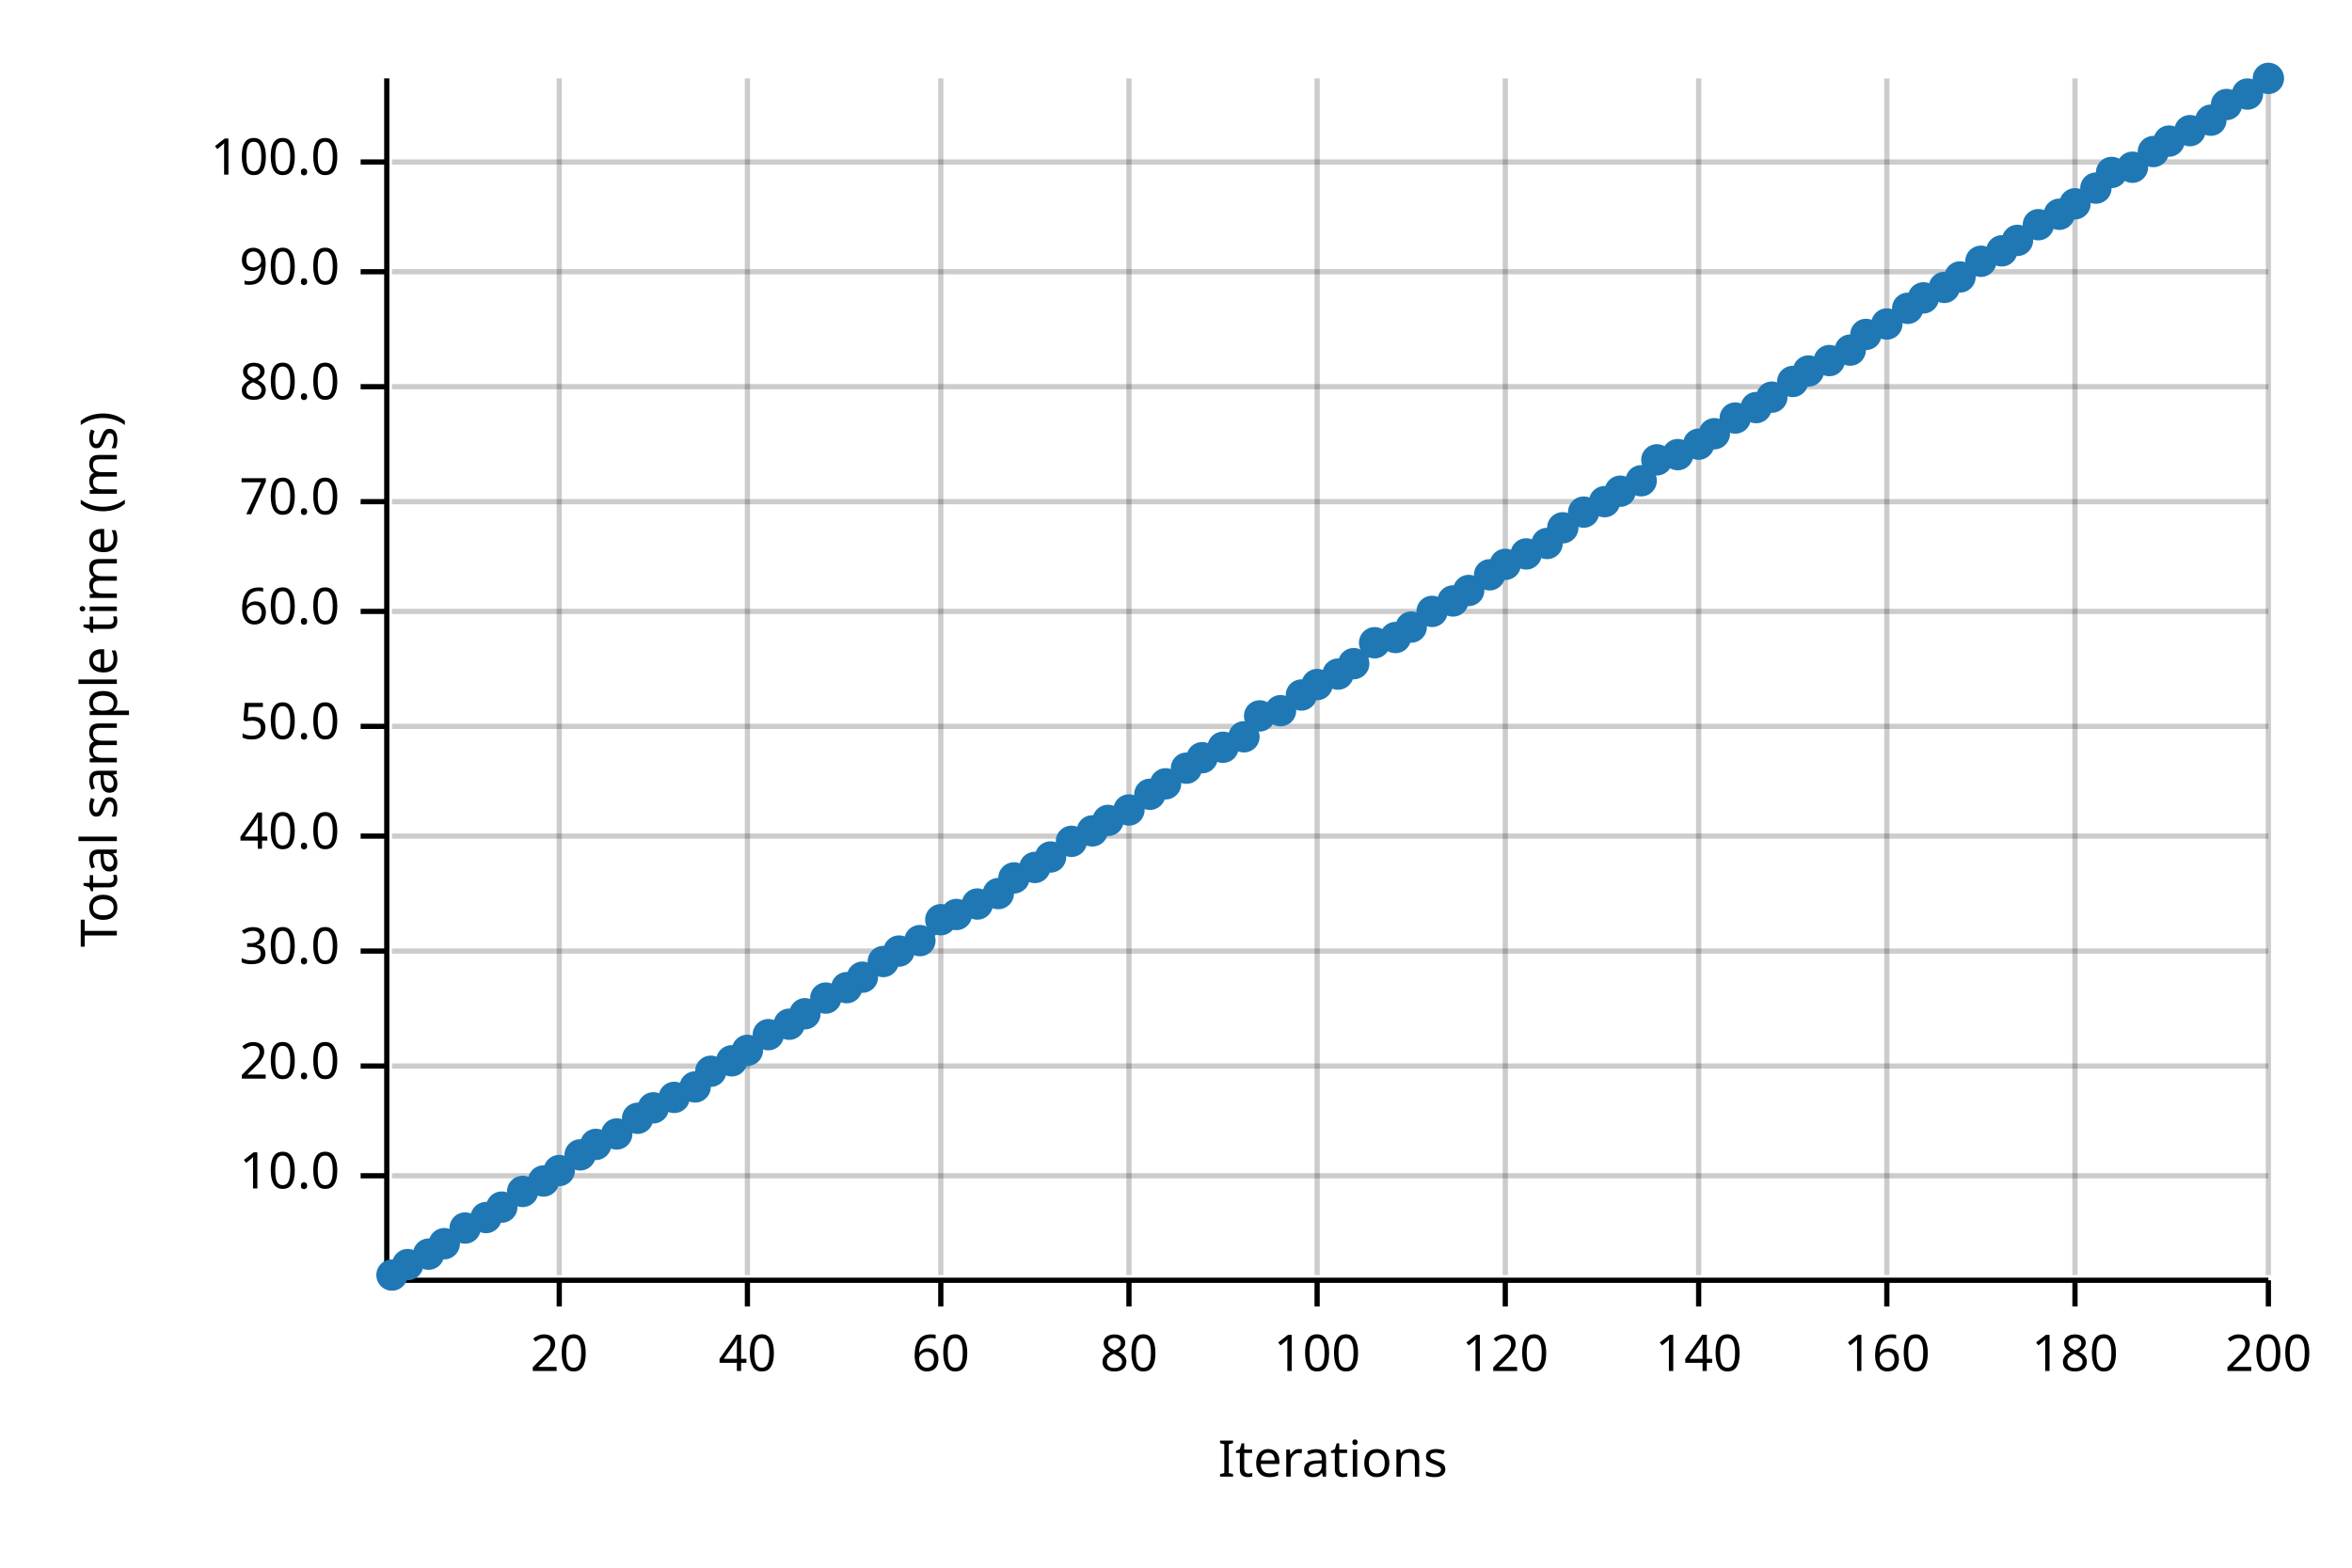
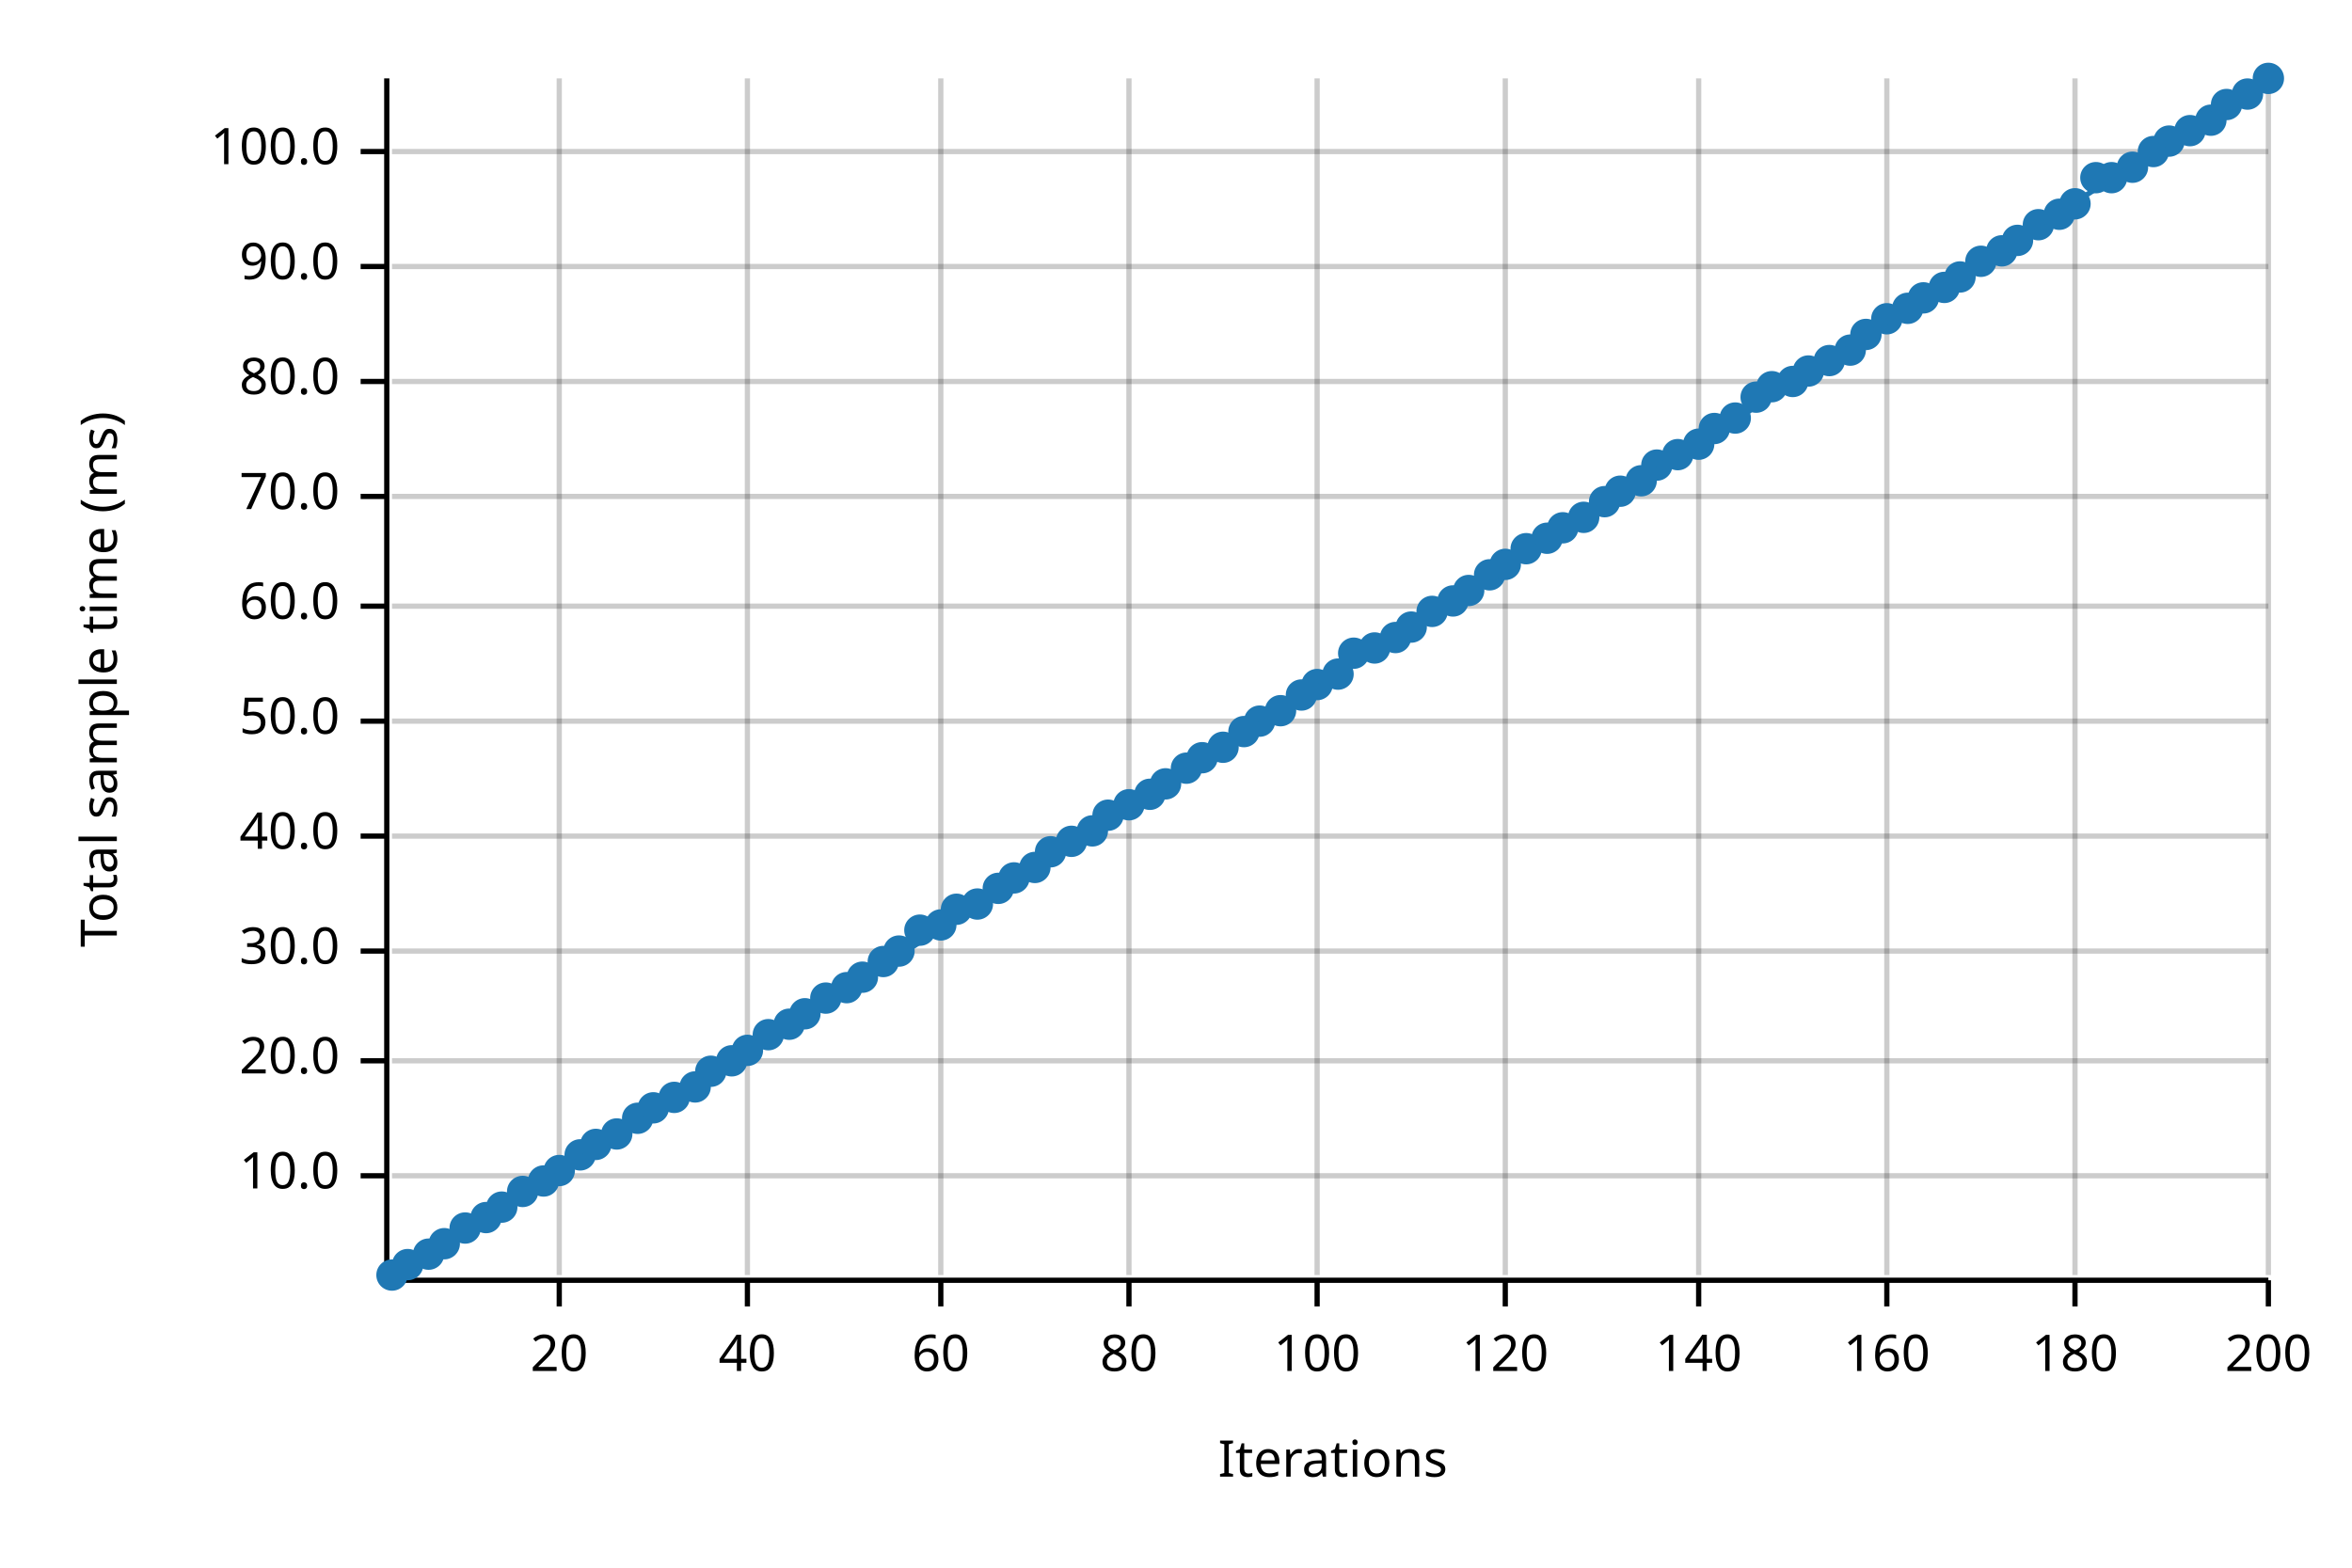
<svg xmlns="http://www.w3.org/2000/svg" width="450" height="300" viewBox="0 0 450 300">
  <text x="15" y="130" dy="0.76em" text-anchor="middle" font-family="sans-serif" font-size="9.677" opacity="1" fill="#000000" transform="rotate(270, 15, 130)">
Total sample time (ms)
</text>
  <text x="255" y="285" dy="-0.5ex" text-anchor="middle" font-family="sans-serif" font-size="9.677" opacity="1" fill="#000000">
Iterations
</text>
  <line opacity="0.2" stroke="#000000" stroke-width="1" x1="107" y1="244" x2="107" y2="15" />
  <line opacity="0.2" stroke="#000000" stroke-width="1" x1="143" y1="244" x2="143" y2="15" />
  <line opacity="0.2" stroke="#000000" stroke-width="1" x1="180" y1="244" x2="180" y2="15" />
  <line opacity="0.2" stroke="#000000" stroke-width="1" x1="216" y1="244" x2="216" y2="15" />
  <line opacity="0.2" stroke="#000000" stroke-width="1" x1="252" y1="244" x2="252" y2="15" />
  <line opacity="0.2" stroke="#000000" stroke-width="1" x1="288" y1="244" x2="288" y2="15" />
  <line opacity="0.2" stroke="#000000" stroke-width="1" x1="325" y1="244" x2="325" y2="15" />
  <line opacity="0.2" stroke="#000000" stroke-width="1" x1="361" y1="244" x2="361" y2="15" />
  <line opacity="0.2" stroke="#000000" stroke-width="1" x1="397" y1="244" x2="397" y2="15" />
  <line opacity="0.2" stroke="#000000" stroke-width="1" x1="434" y1="244" x2="434" y2="15" />
  <line opacity="0.2" stroke="#000000" stroke-width="1" x1="75" y1="225" x2="434" y2="225" />
-   <line opacity="0.2" stroke="#000000" stroke-width="1" x1="75" y1="204" x2="434" y2="204" />
+   <line opacity="0.2" stroke="#000000" stroke-width="1" x1="75" y1="203" x2="434" y2="203" />
  <line opacity="0.2" stroke="#000000" stroke-width="1" x1="75" y1="182" x2="434" y2="182" />
  <line opacity="0.2" stroke="#000000" stroke-width="1" x1="75" y1="160" x2="434" y2="160" />
-   <line opacity="0.2" stroke="#000000" stroke-width="1" x1="75" y1="139" x2="434" y2="139" />
-   <line opacity="0.2" stroke="#000000" stroke-width="1" x1="75" y1="117" x2="434" y2="117" />
-   <line opacity="0.2" stroke="#000000" stroke-width="1" x1="75" y1="96" x2="434" y2="96" />
-   <line opacity="0.2" stroke="#000000" stroke-width="1" x1="75" y1="74" x2="434" y2="74" />
-   <line opacity="0.2" stroke="#000000" stroke-width="1" x1="75" y1="52" x2="434" y2="52" />
-   <line opacity="0.2" stroke="#000000" stroke-width="1" x1="75" y1="31" x2="434" y2="31" />
+   <line opacity="0.2" stroke="#000000" stroke-width="1" x1="75" y1="138" x2="434" y2="138" />
+   <line opacity="0.2" stroke="#000000" stroke-width="1" x1="75" y1="116" x2="434" y2="116" />
+   <line opacity="0.2" stroke="#000000" stroke-width="1" x1="75" y1="95" x2="434" y2="95" />
+   <line opacity="0.2" stroke="#000000" stroke-width="1" x1="75" y1="73" x2="434" y2="73" />
+   <line opacity="0.2" stroke="#000000" stroke-width="1" x1="75" y1="51" x2="434" y2="51" />
+   <line opacity="0.2" stroke="#000000" stroke-width="1" x1="75" y1="29" x2="434" y2="29" />
  <polyline fill="none" opacity="1" stroke="#000000" stroke-width="1" points="74,15 74,244 " />
  <text x="65" y="225" dy="0.5ex" text-anchor="end" font-family="sans-serif" font-size="9.677" opacity="1" fill="#000000">
10.0
</text>
  <polyline fill="none" opacity="1" stroke="#000000" stroke-width="1" points="69,225 74,225 " />
-   <text x="65" y="204" dy="0.5ex" text-anchor="end" font-family="sans-serif" font-size="9.677" opacity="1" fill="#000000">
+   <text x="65" y="203" dy="0.5ex" text-anchor="end" font-family="sans-serif" font-size="9.677" opacity="1" fill="#000000">
20.0
</text>
-   <polyline fill="none" opacity="1" stroke="#000000" stroke-width="1" points="69,204 74,204 " />
+   <polyline fill="none" opacity="1" stroke="#000000" stroke-width="1" points="69,203 74,203 " />
  <text x="65" y="182" dy="0.5ex" text-anchor="end" font-family="sans-serif" font-size="9.677" opacity="1" fill="#000000">
30.0
</text>
  <polyline fill="none" opacity="1" stroke="#000000" stroke-width="1" points="69,182 74,182 " />
  <text x="65" y="160" dy="0.5ex" text-anchor="end" font-family="sans-serif" font-size="9.677" opacity="1" fill="#000000">
40.0
</text>
  <polyline fill="none" opacity="1" stroke="#000000" stroke-width="1" points="69,160 74,160 " />
-   <text x="65" y="139" dy="0.5ex" text-anchor="end" font-family="sans-serif" font-size="9.677" opacity="1" fill="#000000">
+   <text x="65" y="138" dy="0.5ex" text-anchor="end" font-family="sans-serif" font-size="9.677" opacity="1" fill="#000000">
50.0
</text>
-   <polyline fill="none" opacity="1" stroke="#000000" stroke-width="1" points="69,139 74,139 " />
-   <text x="65" y="117" dy="0.5ex" text-anchor="end" font-family="sans-serif" font-size="9.677" opacity="1" fill="#000000">
+   <polyline fill="none" opacity="1" stroke="#000000" stroke-width="1" points="69,138 74,138 " />
+   <text x="65" y="116" dy="0.5ex" text-anchor="end" font-family="sans-serif" font-size="9.677" opacity="1" fill="#000000">
60.0
</text>
-   <polyline fill="none" opacity="1" stroke="#000000" stroke-width="1" points="69,117 74,117 " />
-   <text x="65" y="96" dy="0.5ex" text-anchor="end" font-family="sans-serif" font-size="9.677" opacity="1" fill="#000000">
+   <polyline fill="none" opacity="1" stroke="#000000" stroke-width="1" points="69,116 74,116 " />
+   <text x="65" y="95" dy="0.5ex" text-anchor="end" font-family="sans-serif" font-size="9.677" opacity="1" fill="#000000">
70.0
</text>
-   <polyline fill="none" opacity="1" stroke="#000000" stroke-width="1" points="69,96 74,96 " />
-   <text x="65" y="74" dy="0.5ex" text-anchor="end" font-family="sans-serif" font-size="9.677" opacity="1" fill="#000000">
+   <polyline fill="none" opacity="1" stroke="#000000" stroke-width="1" points="69,95 74,95 " />
+   <text x="65" y="73" dy="0.5ex" text-anchor="end" font-family="sans-serif" font-size="9.677" opacity="1" fill="#000000">
80.0
</text>
-   <polyline fill="none" opacity="1" stroke="#000000" stroke-width="1" points="69,74 74,74 " />
-   <text x="65" y="52" dy="0.5ex" text-anchor="end" font-family="sans-serif" font-size="9.677" opacity="1" fill="#000000">
+   <polyline fill="none" opacity="1" stroke="#000000" stroke-width="1" points="69,73 74,73 " />
+   <text x="65" y="51" dy="0.5ex" text-anchor="end" font-family="sans-serif" font-size="9.677" opacity="1" fill="#000000">
90.0
</text>
-   <polyline fill="none" opacity="1" stroke="#000000" stroke-width="1" points="69,52 74,52 " />
-   <text x="65" y="31" dy="0.5ex" text-anchor="end" font-family="sans-serif" font-size="9.677" opacity="1" fill="#000000">
+   <polyline fill="none" opacity="1" stroke="#000000" stroke-width="1" points="69,51 74,51 " />
+   <text x="65" y="29" dy="0.5ex" text-anchor="end" font-family="sans-serif" font-size="9.677" opacity="1" fill="#000000">
100.0
</text>
-   <polyline fill="none" opacity="1" stroke="#000000" stroke-width="1" points="69,31 74,31 " />
+   <polyline fill="none" opacity="1" stroke="#000000" stroke-width="1" points="69,29 74,29 " />
  <polyline fill="none" opacity="1" stroke="#000000" stroke-width="1" points="75,245 434,245 " />
  <text x="107" y="255" dy="0.76em" text-anchor="middle" font-family="sans-serif" font-size="9.677" opacity="1" fill="#000000">
20
</text>
  <polyline fill="none" opacity="1" stroke="#000000" stroke-width="1" points="107,245 107,250 " />
  <text x="143" y="255" dy="0.76em" text-anchor="middle" font-family="sans-serif" font-size="9.677" opacity="1" fill="#000000">
40
</text>
  <polyline fill="none" opacity="1" stroke="#000000" stroke-width="1" points="143,245 143,250 " />
  <text x="180" y="255" dy="0.76em" text-anchor="middle" font-family="sans-serif" font-size="9.677" opacity="1" fill="#000000">
60
</text>
  <polyline fill="none" opacity="1" stroke="#000000" stroke-width="1" points="180,245 180,250 " />
  <text x="216" y="255" dy="0.76em" text-anchor="middle" font-family="sans-serif" font-size="9.677" opacity="1" fill="#000000">
80
</text>
  <polyline fill="none" opacity="1" stroke="#000000" stroke-width="1" points="216,245 216,250 " />
  <text x="252" y="255" dy="0.76em" text-anchor="middle" font-family="sans-serif" font-size="9.677" opacity="1" fill="#000000">
100
</text>
  <polyline fill="none" opacity="1" stroke="#000000" stroke-width="1" points="252,245 252,250 " />
  <text x="288" y="255" dy="0.76em" text-anchor="middle" font-family="sans-serif" font-size="9.677" opacity="1" fill="#000000">
120
</text>
  <polyline fill="none" opacity="1" stroke="#000000" stroke-width="1" points="288,245 288,250 " />
  <text x="325" y="255" dy="0.76em" text-anchor="middle" font-family="sans-serif" font-size="9.677" opacity="1" fill="#000000">
140
</text>
  <polyline fill="none" opacity="1" stroke="#000000" stroke-width="1" points="325,245 325,250 " />
  <text x="361" y="255" dy="0.76em" text-anchor="middle" font-family="sans-serif" font-size="9.677" opacity="1" fill="#000000">
160
</text>
  <polyline fill="none" opacity="1" stroke="#000000" stroke-width="1" points="361,245 361,250 " />
  <text x="397" y="255" dy="0.76em" text-anchor="middle" font-family="sans-serif" font-size="9.677" opacity="1" fill="#000000">
180
</text>
  <polyline fill="none" opacity="1" stroke="#000000" stroke-width="1" points="397,245 397,250 " />
  <text x="434" y="255" dy="0.76em" text-anchor="middle" font-family="sans-serif" font-size="9.677" opacity="1" fill="#000000">
200
</text>
  <polyline fill="none" opacity="1" stroke="#000000" stroke-width="1" points="434,245 434,250 " />
  <circle cx="75" cy="244" r="3" opacity="1" fill="#1F78B4" stroke="none" stroke-width="1" />
  <circle cx="78" cy="242" r="3" opacity="1" fill="#1F78B4" stroke="none" stroke-width="1" />
  <circle cx="82" cy="240" r="3" opacity="1" fill="#1F78B4" stroke="none" stroke-width="1" />
  <circle cx="85" cy="238" r="3" opacity="1" fill="#1F78B4" stroke="none" stroke-width="1" />
  <circle cx="89" cy="235" r="3" opacity="1" fill="#1F78B4" stroke="none" stroke-width="1" />
  <circle cx="93" cy="233" r="3" opacity="1" fill="#1F78B4" stroke="none" stroke-width="1" />
  <circle cx="96" cy="231" r="3" opacity="1" fill="#1F78B4" stroke="none" stroke-width="1" />
  <circle cx="100" cy="228" r="3" opacity="1" fill="#1F78B4" stroke="none" stroke-width="1" />
  <circle cx="104" cy="226" r="3" opacity="1" fill="#1F78B4" stroke="none" stroke-width="1" />
  <circle cx="107" cy="224" r="3" opacity="1" fill="#1F78B4" stroke="none" stroke-width="1" />
  <circle cx="111" cy="221" r="3" opacity="1" fill="#1F78B4" stroke="none" stroke-width="1" />
  <circle cx="114" cy="219" r="3" opacity="1" fill="#1F78B4" stroke="none" stroke-width="1" />
  <circle cx="118" cy="217" r="3" opacity="1" fill="#1F78B4" stroke="none" stroke-width="1" />
  <circle cx="122" cy="214" r="3" opacity="1" fill="#1F78B4" stroke="none" stroke-width="1" />
  <circle cx="125" cy="212" r="3" opacity="1" fill="#1F78B4" stroke="none" stroke-width="1" />
  <circle cx="129" cy="210" r="3" opacity="1" fill="#1F78B4" stroke="none" stroke-width="1" />
  <circle cx="133" cy="208" r="3" opacity="1" fill="#1F78B4" stroke="none" stroke-width="1" />
  <circle cx="136" cy="205" r="3" opacity="1" fill="#1F78B4" stroke="none" stroke-width="1" />
  <circle cx="140" cy="203" r="3" opacity="1" fill="#1F78B4" stroke="none" stroke-width="1" />
  <circle cx="143" cy="201" r="3" opacity="1" fill="#1F78B4" stroke="none" stroke-width="1" />
  <circle cx="147" cy="198" r="3" opacity="1" fill="#1F78B4" stroke="none" stroke-width="1" />
  <circle cx="151" cy="196" r="3" opacity="1" fill="#1F78B4" stroke="none" stroke-width="1" />
  <circle cx="154" cy="194" r="3" opacity="1" fill="#1F78B4" stroke="none" stroke-width="1" />
  <circle cx="158" cy="191" r="3" opacity="1" fill="#1F78B4" stroke="none" stroke-width="1" />
  <circle cx="162" cy="189" r="3" opacity="1" fill="#1F78B4" stroke="none" stroke-width="1" />
  <circle cx="165" cy="187" r="3" opacity="1" fill="#1F78B4" stroke="none" stroke-width="1" />
  <circle cx="169" cy="184" r="3" opacity="1" fill="#1F78B4" stroke="none" stroke-width="1" />
  <circle cx="172" cy="182" r="3" opacity="1" fill="#1F78B4" stroke="none" stroke-width="1" />
-   <circle cx="176" cy="180" r="3" opacity="1" fill="#1F78B4" stroke="none" stroke-width="1" />
-   <circle cx="180" cy="176" r="3" opacity="1" fill="#1F78B4" stroke="none" stroke-width="1" />
-   <circle cx="183" cy="175" r="3" opacity="1" fill="#1F78B4" stroke="none" stroke-width="1" />
+   <circle cx="176" cy="178" r="3" opacity="1" fill="#1F78B4" stroke="none" stroke-width="1" />
+   <circle cx="180" cy="177" r="3" opacity="1" fill="#1F78B4" stroke="none" stroke-width="1" />
+   <circle cx="183" cy="174" r="3" opacity="1" fill="#1F78B4" stroke="none" stroke-width="1" />
  <circle cx="187" cy="173" r="3" opacity="1" fill="#1F78B4" stroke="none" stroke-width="1" />
-   <circle cx="191" cy="171" r="3" opacity="1" fill="#1F78B4" stroke="none" stroke-width="1" />
+   <circle cx="191" cy="170" r="3" opacity="1" fill="#1F78B4" stroke="none" stroke-width="1" />
  <circle cx="194" cy="168" r="3" opacity="1" fill="#1F78B4" stroke="none" stroke-width="1" />
  <circle cx="198" cy="166" r="3" opacity="1" fill="#1F78B4" stroke="none" stroke-width="1" />
-   <circle cx="201" cy="164" r="3" opacity="1" fill="#1F78B4" stroke="none" stroke-width="1" />
+   <circle cx="201" cy="163" r="3" opacity="1" fill="#1F78B4" stroke="none" stroke-width="1" />
  <circle cx="205" cy="161" r="3" opacity="1" fill="#1F78B4" stroke="none" stroke-width="1" />
  <circle cx="209" cy="159" r="3" opacity="1" fill="#1F78B4" stroke="none" stroke-width="1" />
-   <circle cx="212" cy="157" r="3" opacity="1" fill="#1F78B4" stroke="none" stroke-width="1" />
-   <circle cx="216" cy="155" r="3" opacity="1" fill="#1F78B4" stroke="none" stroke-width="1" />
+   <circle cx="212" cy="156" r="3" opacity="1" fill="#1F78B4" stroke="none" stroke-width="1" />
+   <circle cx="216" cy="154" r="3" opacity="1" fill="#1F78B4" stroke="none" stroke-width="1" />
  <circle cx="220" cy="152" r="3" opacity="1" fill="#1F78B4" stroke="none" stroke-width="1" />
  <circle cx="223" cy="150" r="3" opacity="1" fill="#1F78B4" stroke="none" stroke-width="1" />
  <circle cx="227" cy="147" r="3" opacity="1" fill="#1F78B4" stroke="none" stroke-width="1" />
  <circle cx="230" cy="145" r="3" opacity="1" fill="#1F78B4" stroke="none" stroke-width="1" />
  <circle cx="234" cy="143" r="3" opacity="1" fill="#1F78B4" stroke="none" stroke-width="1" />
-   <circle cx="238" cy="141" r="3" opacity="1" fill="#1F78B4" stroke="none" stroke-width="1" />
-   <circle cx="241" cy="137" r="3" opacity="1" fill="#1F78B4" stroke="none" stroke-width="1" />
+   <circle cx="238" cy="140" r="3" opacity="1" fill="#1F78B4" stroke="none" stroke-width="1" />
+   <circle cx="241" cy="138" r="3" opacity="1" fill="#1F78B4" stroke="none" stroke-width="1" />
  <circle cx="245" cy="136" r="3" opacity="1" fill="#1F78B4" stroke="none" stroke-width="1" />
  <circle cx="249" cy="133" r="3" opacity="1" fill="#1F78B4" stroke="none" stroke-width="1" />
  <circle cx="252" cy="131" r="3" opacity="1" fill="#1F78B4" stroke="none" stroke-width="1" />
  <circle cx="256" cy="129" r="3" opacity="1" fill="#1F78B4" stroke="none" stroke-width="1" />
-   <circle cx="259" cy="127" r="3" opacity="1" fill="#1F78B4" stroke="none" stroke-width="1" />
-   <circle cx="263" cy="123" r="3" opacity="1" fill="#1F78B4" stroke="none" stroke-width="1" />
+   <circle cx="259" cy="125" r="3" opacity="1" fill="#1F78B4" stroke="none" stroke-width="1" />
+   <circle cx="263" cy="124" r="3" opacity="1" fill="#1F78B4" stroke="none" stroke-width="1" />
  <circle cx="267" cy="122" r="3" opacity="1" fill="#1F78B4" stroke="none" stroke-width="1" />
  <circle cx="270" cy="120" r="3" opacity="1" fill="#1F78B4" stroke="none" stroke-width="1" />
  <circle cx="274" cy="117" r="3" opacity="1" fill="#1F78B4" stroke="none" stroke-width="1" />
  <circle cx="278" cy="115" r="3" opacity="1" fill="#1F78B4" stroke="none" stroke-width="1" />
  <circle cx="281" cy="113" r="3" opacity="1" fill="#1F78B4" stroke="none" stroke-width="1" />
  <circle cx="285" cy="110" r="3" opacity="1" fill="#1F78B4" stroke="none" stroke-width="1" />
  <circle cx="288" cy="108" r="3" opacity="1" fill="#1F78B4" stroke="none" stroke-width="1" />
-   <circle cx="292" cy="106" r="3" opacity="1" fill="#1F78B4" stroke="none" stroke-width="1" />
-   <circle cx="296" cy="104" r="3" opacity="1" fill="#1F78B4" stroke="none" stroke-width="1" />
+   <circle cx="292" cy="105" r="3" opacity="1" fill="#1F78B4" stroke="none" stroke-width="1" />
+   <circle cx="296" cy="103" r="3" opacity="1" fill="#1F78B4" stroke="none" stroke-width="1" />
  <circle cx="299" cy="101" r="3" opacity="1" fill="#1F78B4" stroke="none" stroke-width="1" />
-   <circle cx="303" cy="98" r="3" opacity="1" fill="#1F78B4" stroke="none" stroke-width="1" />
+   <circle cx="303" cy="99" r="3" opacity="1" fill="#1F78B4" stroke="none" stroke-width="1" />
  <circle cx="307" cy="96" r="3" opacity="1" fill="#1F78B4" stroke="none" stroke-width="1" />
  <circle cx="310" cy="94" r="3" opacity="1" fill="#1F78B4" stroke="none" stroke-width="1" />
  <circle cx="314" cy="92" r="3" opacity="1" fill="#1F78B4" stroke="none" stroke-width="1" />
-   <circle cx="317" cy="88" r="3" opacity="1" fill="#1F78B4" stroke="none" stroke-width="1" />
+   <circle cx="317" cy="89" r="3" opacity="1" fill="#1F78B4" stroke="none" stroke-width="1" />
  <circle cx="321" cy="87" r="3" opacity="1" fill="#1F78B4" stroke="none" stroke-width="1" />
  <circle cx="325" cy="85" r="3" opacity="1" fill="#1F78B4" stroke="none" stroke-width="1" />
-   <circle cx="328" cy="83" r="3" opacity="1" fill="#1F78B4" stroke="none" stroke-width="1" />
+   <circle cx="328" cy="82" r="3" opacity="1" fill="#1F78B4" stroke="none" stroke-width="1" />
  <circle cx="332" cy="80" r="3" opacity="1" fill="#1F78B4" stroke="none" stroke-width="1" />
-   <circle cx="336" cy="78" r="3" opacity="1" fill="#1F78B4" stroke="none" stroke-width="1" />
-   <circle cx="339" cy="76" r="3" opacity="1" fill="#1F78B4" stroke="none" stroke-width="1" />
+   <circle cx="336" cy="76" r="3" opacity="1" fill="#1F78B4" stroke="none" stroke-width="1" />
+   <circle cx="339" cy="74" r="3" opacity="1" fill="#1F78B4" stroke="none" stroke-width="1" />
  <circle cx="343" cy="73" r="3" opacity="1" fill="#1F78B4" stroke="none" stroke-width="1" />
  <circle cx="346" cy="71" r="3" opacity="1" fill="#1F78B4" stroke="none" stroke-width="1" />
  <circle cx="350" cy="69" r="3" opacity="1" fill="#1F78B4" stroke="none" stroke-width="1" />
  <circle cx="354" cy="67" r="3" opacity="1" fill="#1F78B4" stroke="none" stroke-width="1" />
  <circle cx="357" cy="64" r="3" opacity="1" fill="#1F78B4" stroke="none" stroke-width="1" />
-   <circle cx="361" cy="62" r="3" opacity="1" fill="#1F78B4" stroke="none" stroke-width="1" />
+   <circle cx="361" cy="61" r="3" opacity="1" fill="#1F78B4" stroke="none" stroke-width="1" />
  <circle cx="365" cy="59" r="3" opacity="1" fill="#1F78B4" stroke="none" stroke-width="1" />
  <circle cx="368" cy="57" r="3" opacity="1" fill="#1F78B4" stroke="none" stroke-width="1" />
  <circle cx="372" cy="55" r="3" opacity="1" fill="#1F78B4" stroke="none" stroke-width="1" />
  <circle cx="375" cy="53" r="3" opacity="1" fill="#1F78B4" stroke="none" stroke-width="1" />
  <circle cx="379" cy="50" r="3" opacity="1" fill="#1F78B4" stroke="none" stroke-width="1" />
  <circle cx="383" cy="48" r="3" opacity="1" fill="#1F78B4" stroke="none" stroke-width="1" />
  <circle cx="386" cy="46" r="3" opacity="1" fill="#1F78B4" stroke="none" stroke-width="1" />
  <circle cx="390" cy="43" r="3" opacity="1" fill="#1F78B4" stroke="none" stroke-width="1" />
  <circle cx="394" cy="41" r="3" opacity="1" fill="#1F78B4" stroke="none" stroke-width="1" />
  <circle cx="397" cy="39" r="3" opacity="1" fill="#1F78B4" stroke="none" stroke-width="1" />
-   <circle cx="401" cy="36" r="3" opacity="1" fill="#1F78B4" stroke="none" stroke-width="1" />
-   <circle cx="404" cy="33" r="3" opacity="1" fill="#1F78B4" stroke="none" stroke-width="1" />
+   <circle cx="401" cy="34" r="3" opacity="1" fill="#1F78B4" stroke="none" stroke-width="1" />
+   <circle cx="404" cy="34" r="3" opacity="1" fill="#1F78B4" stroke="none" stroke-width="1" />
  <circle cx="408" cy="32" r="3" opacity="1" fill="#1F78B4" stroke="none" stroke-width="1" />
  <circle cx="412" cy="29" r="3" opacity="1" fill="#1F78B4" stroke="none" stroke-width="1" />
  <circle cx="415" cy="27" r="3" opacity="1" fill="#1F78B4" stroke="none" stroke-width="1" />
  <circle cx="419" cy="25" r="3" opacity="1" fill="#1F78B4" stroke="none" stroke-width="1" />
  <circle cx="423" cy="23" r="3" opacity="1" fill="#1F78B4" stroke="none" stroke-width="1" />
  <circle cx="426" cy="20" r="3" opacity="1" fill="#1F78B4" stroke="none" stroke-width="1" />
  <circle cx="430" cy="18" r="3" opacity="1" fill="#1F78B4" stroke="none" stroke-width="1" />
  <circle cx="434" cy="15" r="3" opacity="1" fill="#1F78B4" stroke="none" stroke-width="1" />
  <polyline fill="none" opacity="1" stroke="#1F78B4" stroke-width="1" points="75,245 434,15 " />
-   <polygon opacity="0.25" fill="#1F78B4" points="75,245 434,16 434,15 " />
+   <polygon opacity="0.25" fill="#1F78B4" points="75,245 434,15 434,15 " />
</svg>
